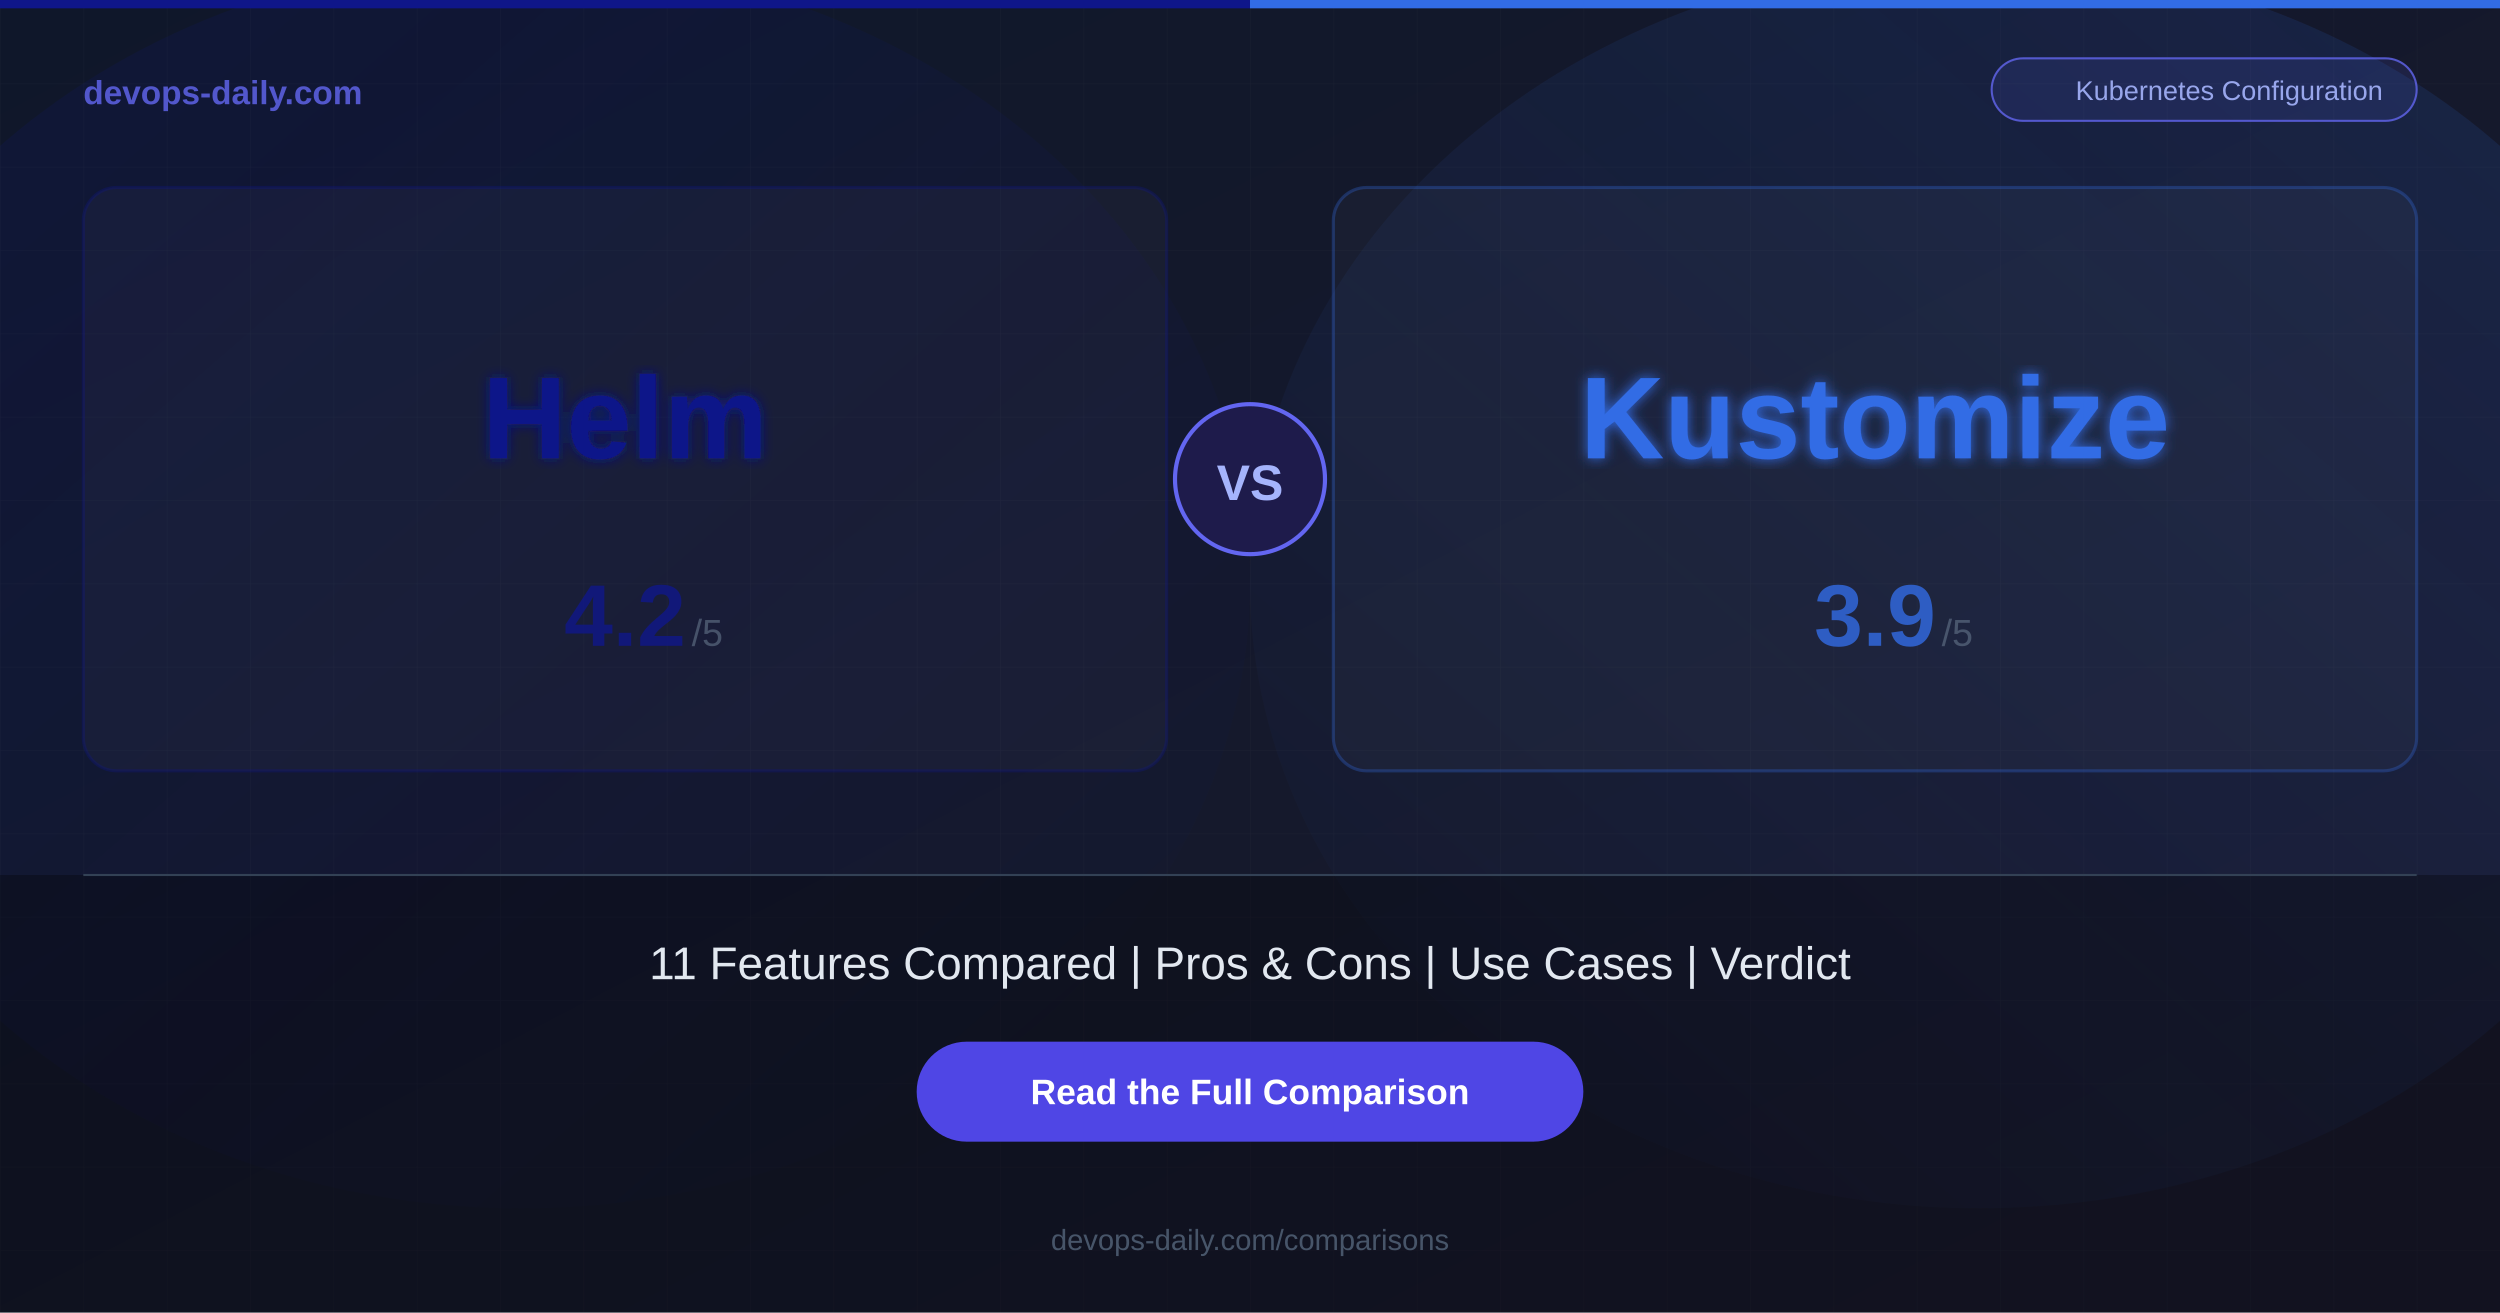
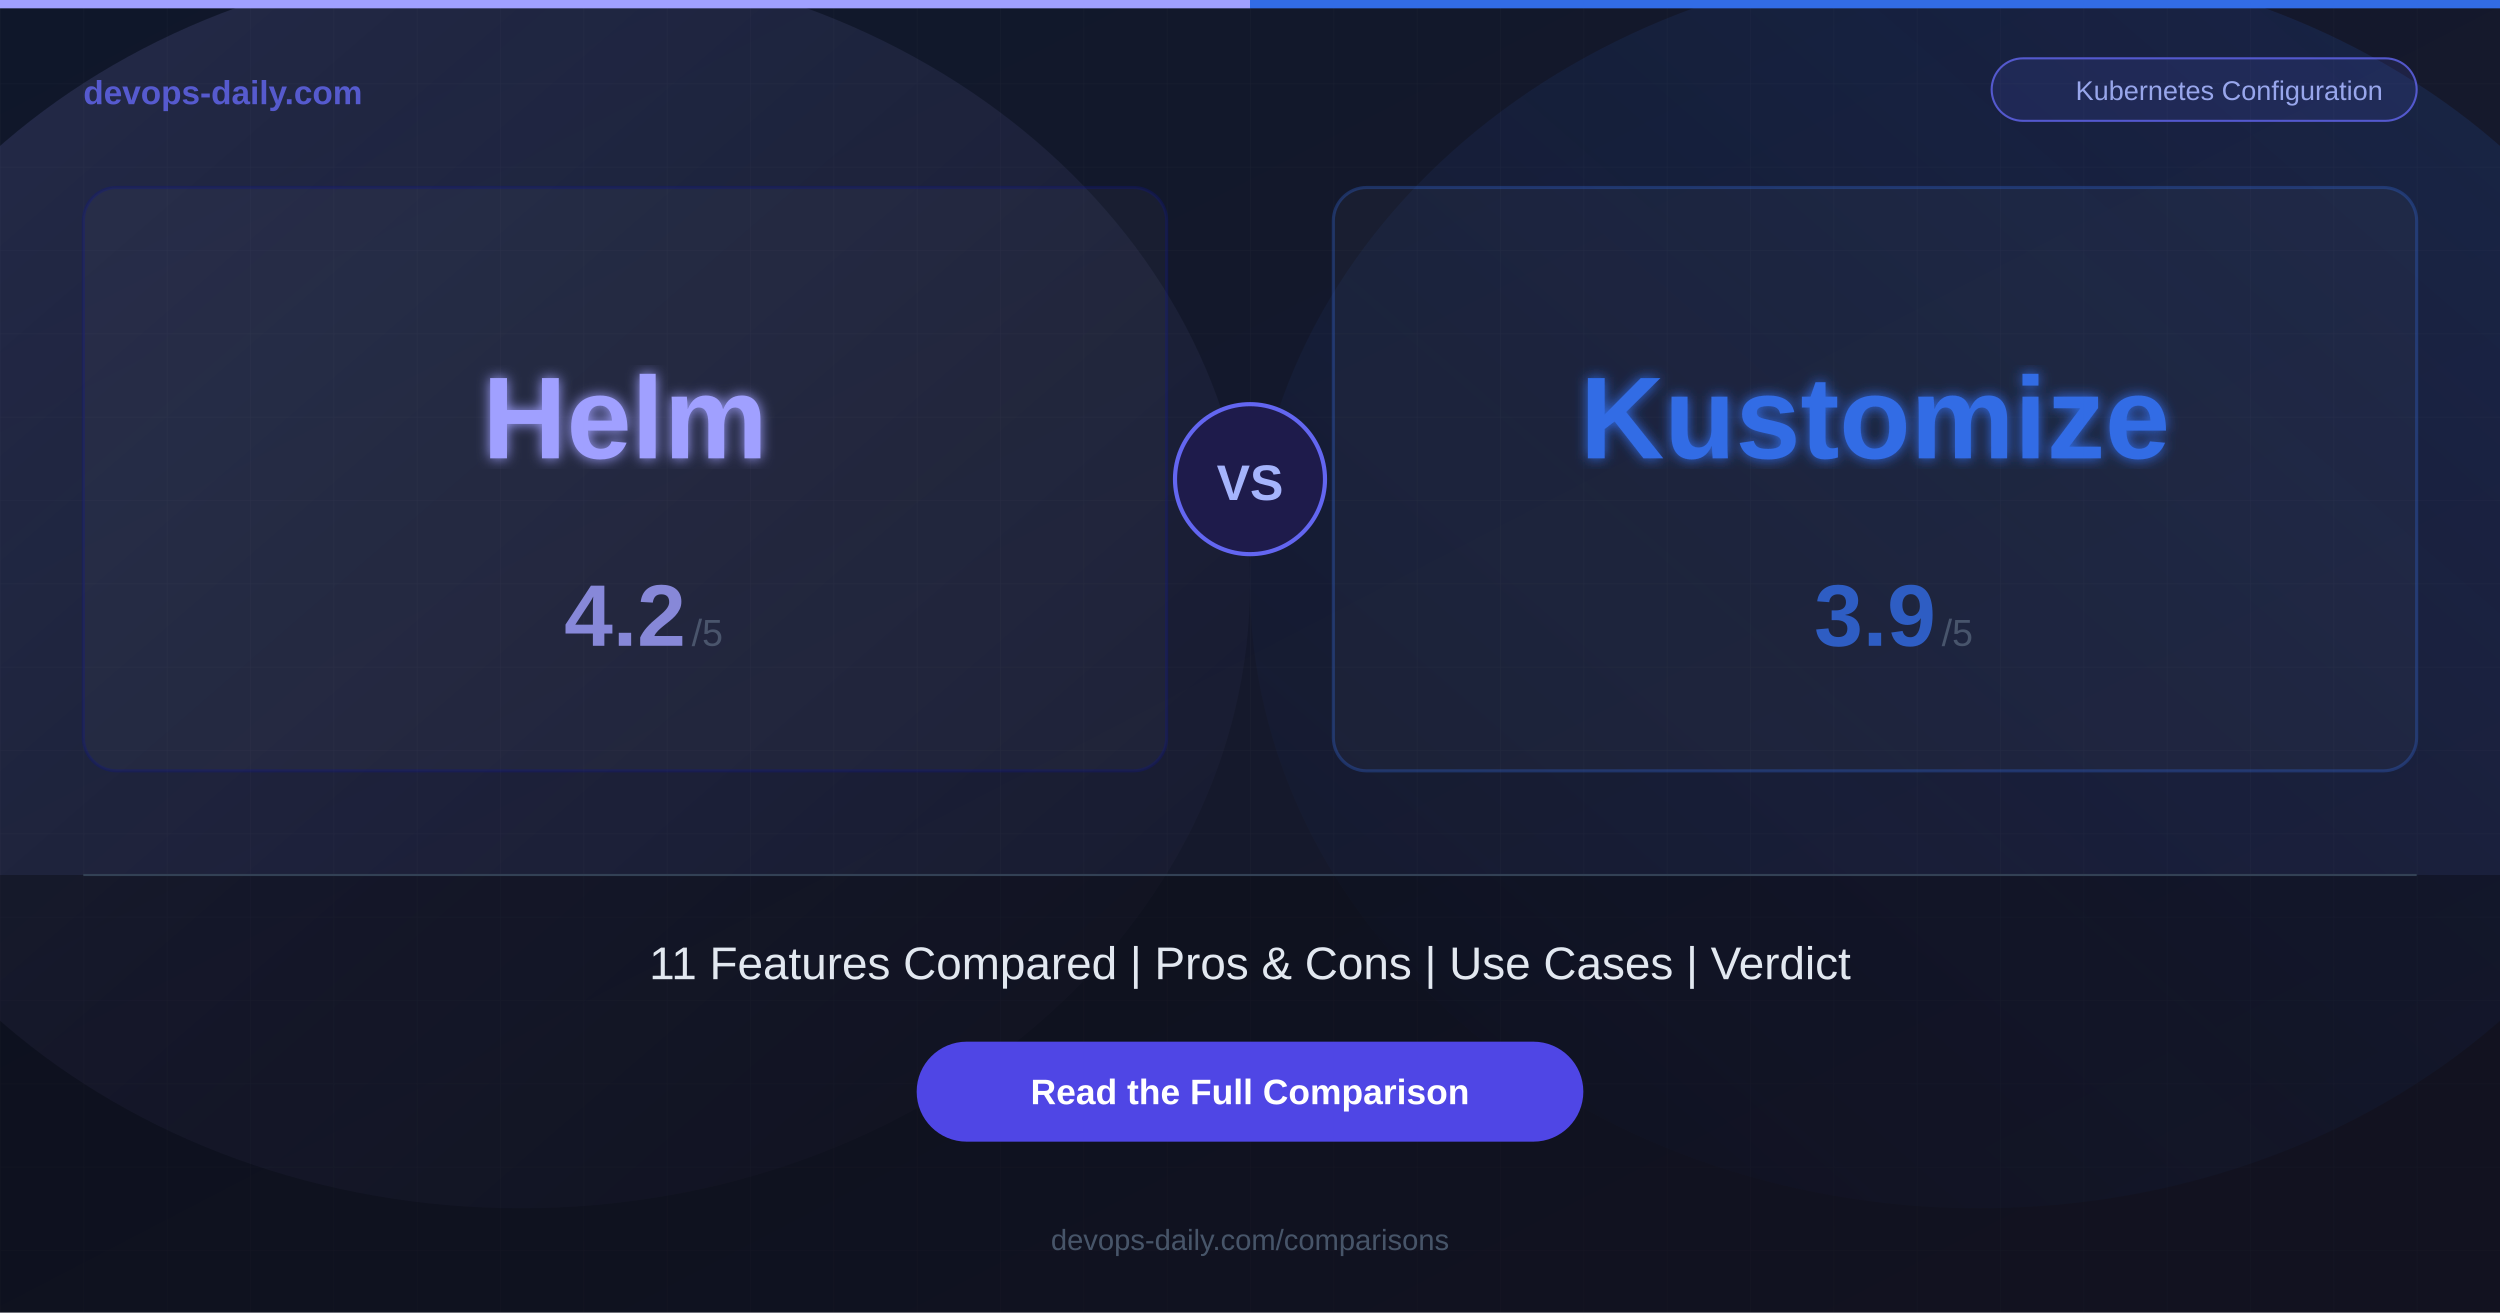
<svg xmlns="http://www.w3.org/2000/svg" width="1200" height="630">
  <defs>
    <linearGradient id="bg" x1="0%" y1="0%" x2="100%" y2="100%">
      <stop offset="0%" style="stop-color:#0f172a;stop-opacity:1" />
      <stop offset="100%" style="stop-color:#1a1a2e;stop-opacity:1" />
    </linearGradient>
    <linearGradient id="glowA" x1="0%" y1="0%" x2="100%" y2="100%">
-       <stop offset="0%" style="stop-color:#0F1689;stop-opacity:0.15" />
-       <stop offset="100%" style="stop-color:#0F1689;stop-opacity:0" />
+       <stop offset="0%" style="stop-color:#a0a0ff;stop-opacity:0.15" />
+       <stop offset="100%" style="stop-color:#a0a0ff;stop-opacity:0" />
    </linearGradient>
    <linearGradient id="glowB" x1="100%" y1="0%" x2="0%" y2="100%">
      <stop offset="0%" style="stop-color:#326CE5;stop-opacity:0.15" />
      <stop offset="100%" style="stop-color:#326CE5;stop-opacity:0" />
    </linearGradient>
    <filter id="glow">
      <feGaussianBlur stdDeviation="3" result="blur" />
      <feMerge>
        <feMergeNode in="blur" />
        <feMergeNode in="SourceGraphic" />
      </feMerge>
    </filter>
  </defs>
  <rect width="1200" height="630" fill="url(#bg)" />
  <ellipse cx="250" cy="280" rx="350" ry="300" fill="url(#glowA)" />
  <ellipse cx="950" cy="280" rx="350" ry="300" fill="url(#glowB)" />
  <pattern id="grid" width="40" height="40" patternUnits="userSpaceOnUse">
    <path d="M 40 0 L 0 0 0 40" fill="none" stroke="#ffffff" stroke-width="0.3" opacity="0.05" />
  </pattern>
  <rect width="1200" height="630" fill="url(#grid)" />
-   <rect x="0" y="0" width="600" height="4" fill="#0F1689" />
+   <rect x="0" y="0" width="600" height="4" fill="#a0a0ff" />
  <rect x="600" y="0" width="600" height="4" fill="#326CE5" />
  <text x="40" y="50" font-family="Arial, Helvetica, sans-serif" font-size="16" font-weight="bold" fill="#6366f1" opacity="0.8">devops-daily.com</text>
  <rect x="956" y="28" width="204" height="30" rx="15" fill="rgba(99,102,241,0.15)" stroke="#6366f1" stroke-width="1" opacity="0.8" />
  <text x="1070" y="48" font-family="Arial, Helvetica, sans-serif" font-size="13" fill="#a5b4fc" text-anchor="middle" opacity="0.9">Kubernetes Configuration</text>
  <rect x="40" y="90" width="520" height="280" rx="16" fill="rgba(255,255,255,0.03)" stroke="rgba(15,22,137,0.3)" stroke-width="1.5" />
-   <text x="300" y="220" font-family="Arial, Helvetica, sans-serif" font-size="56" font-weight="bold" fill="#0F1689" text-anchor="middle" filter="url(#glow)">Helm</text>
-   <text x="300" y="310" font-family="Arial, Helvetica, sans-serif" font-size="42" font-weight="bold" fill="#0F1689" text-anchor="middle" opacity="0.8">4.2</text>
+   <text x="300" y="220" font-family="Arial, Helvetica, sans-serif" font-size="56" font-weight="bold" fill="#a0a0ff" text-anchor="middle" filter="url(#glow)">Helm</text>
+   <text x="300" y="310" font-family="Arial, Helvetica, sans-serif" font-size="42" font-weight="bold" fill="#a0a0ff" text-anchor="middle" opacity="0.8">4.2</text>
  <text x="332" y="310" font-family="Arial, Helvetica, sans-serif" font-size="18" fill="#64748b" opacity="0.6">/5</text>
  <rect x="640" y="90" width="520" height="280" rx="16" fill="rgba(255,255,255,0.03)" stroke="rgba(50,108,229,0.3)" stroke-width="1.5" />
  <text x="900" y="220" font-family="Arial, Helvetica, sans-serif" font-size="56" font-weight="bold" fill="#326CE5" text-anchor="middle" filter="url(#glow)">Kustomize</text>
  <text x="900" y="310" font-family="Arial, Helvetica, sans-serif" font-size="42" font-weight="bold" fill="#326CE5" text-anchor="middle" opacity="0.8">3.9</text>
  <text x="932" y="310" font-family="Arial, Helvetica, sans-serif" font-size="18" fill="#64748b" opacity="0.6">/5</text>
  <circle cx="600" cy="230" r="36" fill="#1e1b4b" stroke="#6366f1" stroke-width="2" />
  <text x="600" y="240" font-family="Arial, Helvetica, sans-serif" font-size="24" font-weight="bold" fill="#a5b4fc" text-anchor="middle">VS</text>
  <rect x="0" y="420" width="1200" height="210" fill="rgba(0,0,0,0.3)" />
  <line x1="40" y1="420" x2="1160" y2="420" stroke="#334155" stroke-width="1" />
  <text x="600" y="470" font-family="Arial, Helvetica, sans-serif" font-size="22" fill="#e2e8f0" text-anchor="middle">11 Features Compared  |  Pros &amp; Cons  |  Use Cases  |  Verdict</text>
  <rect x="440" y="500" width="320" height="48" rx="24" fill="#4f46e5" />
  <text x="600" y="530" font-family="Arial, Helvetica, sans-serif" font-size="17" font-weight="bold" fill="#ffffff" text-anchor="middle">Read the Full Comparison</text>
  <text x="600" y="600" font-family="Arial, Helvetica, sans-serif" font-size="14" fill="#475569" text-anchor="middle">devops-daily.com/comparisons</text>
</svg>
